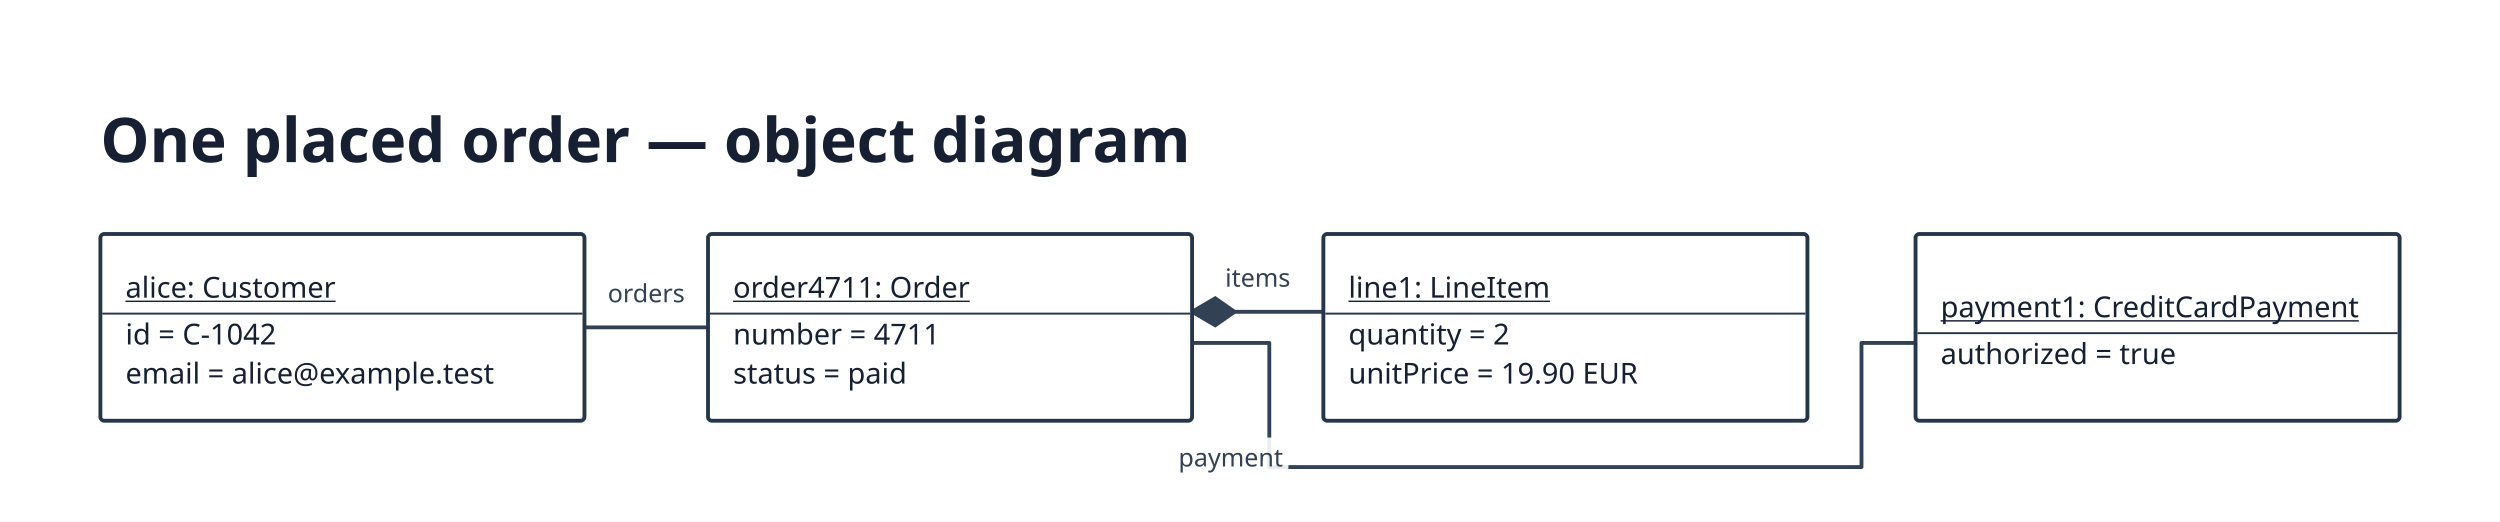
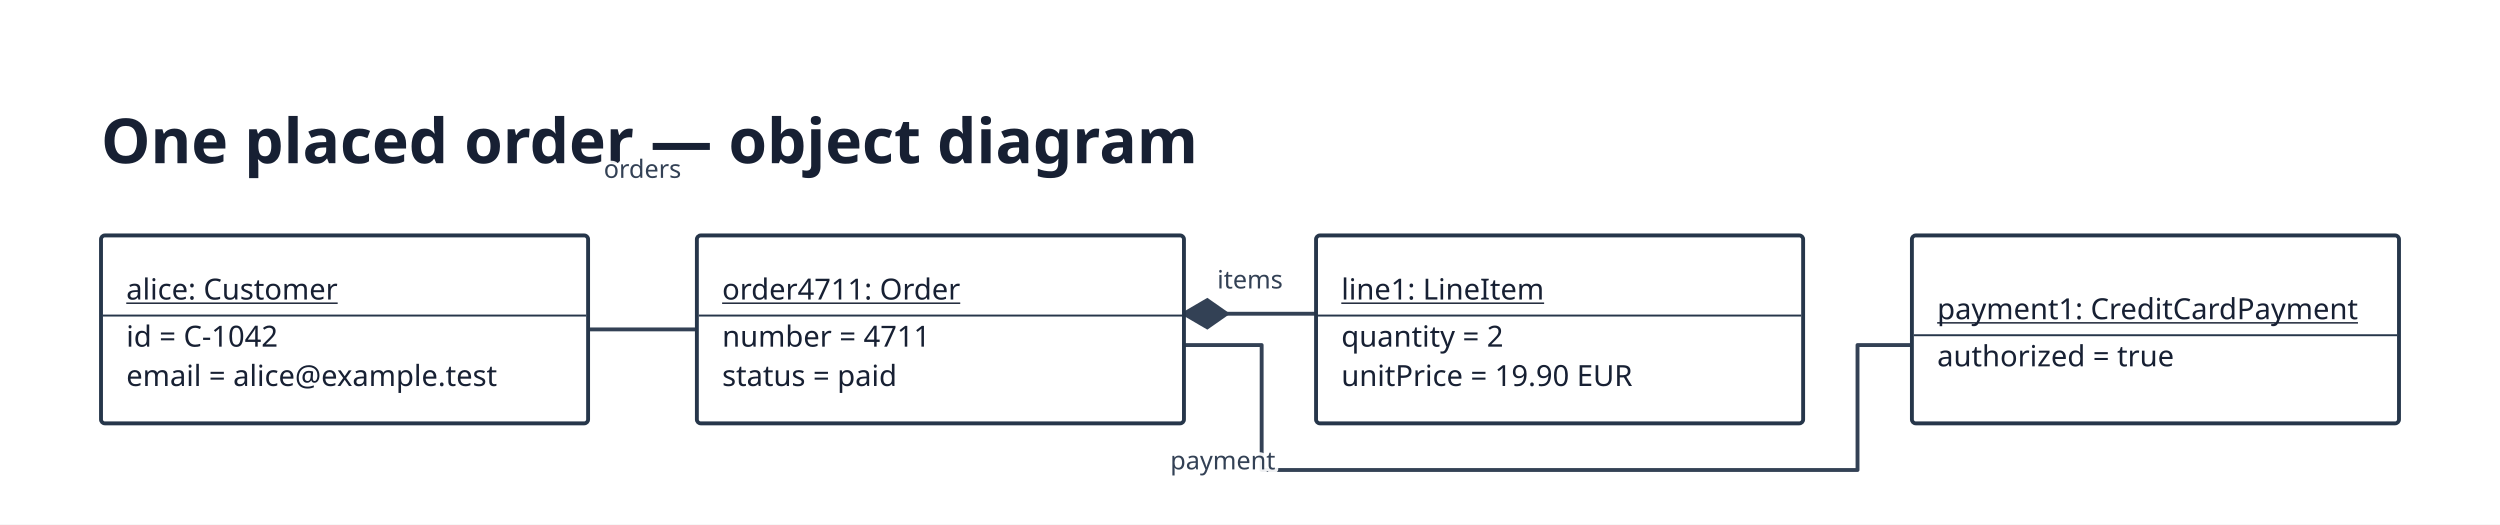
- <svg xmlns="http://www.w3.org/2000/svg" width="1295" height="270" viewBox="0 0 1295 270" role="img" aria-label="uml-object-example">
+ <svg xmlns="http://www.w3.org/2000/svg" width="1287" height="270" viewBox="0 0 1287 270" role="img" aria-label="uml-object-example">
  <rect width="100%" height="100%" fill="#ffffff" />
  <g id="boundaries" />
  <g id="corridor-dividers" />
  <g id="lines">
    <g data-line="alice-order">
-       <polyline points="302.75,169.575 366.75,169.575" fill="none" stroke="#334155" stroke-width="2" stroke-linejoin="round" stroke-linecap="round" />
+       <polyline points="302.75,169.575 358.75,169.575" fill="none" stroke="#334155" stroke-width="2" stroke-linejoin="round" stroke-linecap="round" />
    </g>
    <g data-line="order-line">
-       <polyline points="617.5,161.512 685.5,161.512" fill="none" stroke="#334155" stroke-width="2" stroke-linejoin="round" stroke-linecap="round" />
-       <polygon points="617.5,161.512 629.5,154.512 639.5,161.512 629.5,168.512" fill="#334155" stroke="#334155" stroke-width="2" />
+       <polyline points="609.5,161.512 677.5,161.512" fill="none" stroke="#334155" stroke-width="2" stroke-linejoin="round" stroke-linecap="round" />
+       <polygon points="609.5,161.512 621.5,154.512 631.5,161.512 621.5,168.512" fill="#334155" stroke="#334155" stroke-width="2" />
    </g>
    <g data-line="order-payment">
-       <polyline points="617.5,177.637 657.5,177.637 657.5,241.95 964.25,241.95 964.25,177.637 992.25,177.637" fill="none" stroke="#334155" stroke-width="2" stroke-linejoin="round" stroke-linecap="round" />
+       <polyline points="609.5,177.637 649.5,177.637 649.5,241.95 956.25,241.95 956.25,177.637 984.25,177.637" fill="none" stroke="#334155" stroke-width="2" stroke-linejoin="round" stroke-linecap="round" />
    </g>
  </g>
  <g id="objects">
    <rect x="52" y="121.2" width="250.75" height="96.75" rx="2" fill="#ffffff" stroke="#26364a" stroke-width="2" />
-     <rect x="366.75" y="121.2" width="250.75" height="96.75" rx="2" fill="#ffffff" stroke="#26364a" stroke-width="2" />
-     <rect x="685.5" y="121.2" width="250.75" height="96.75" rx="2" fill="#ffffff" stroke="#26364a" stroke-width="2" />
-     <rect x="992.25" y="121.2" width="250.75" height="96.75" rx="2" fill="#ffffff" stroke="#26364a" stroke-width="2" />
+     <rect x="358.75" y="121.2" width="250.75" height="96.75" rx="2" fill="#ffffff" stroke="#26364a" stroke-width="2" />
+     <rect x="677.5" y="121.2" width="250.75" height="96.75" rx="2" fill="#ffffff" stroke="#26364a" stroke-width="2" />
+     <rect x="984.25" y="121.2" width="250.75" height="96.75" rx="2" fill="#ffffff" stroke="#26364a" stroke-width="2" />
  </g>
  <g id="ports" />
  <g id="text">
    <text x="52" y="84" text-anchor="start" fill="#172033" font-family="ui-rounded, 'Comic Sans MS', sans-serif" font-size="32" font-weight="700">One placed order — object diagram</text>
    <text x="65" y="154.2" text-anchor="start" fill="#172033" font-family="ui-rounded, 'Comic Sans MS', sans-serif" font-size="15" font-weight="450" text-decoration="underline">alice: Customer</text>
    <path d="M 53 162.45 H 301.75" stroke="#26364a" stroke-width="1" />
    <text x="65" y="178.45" text-anchor="start" fill="#172033" font-family="ui-rounded, 'Comic Sans MS', sans-serif" font-size="15" font-weight="450">id = C-1042</text>
    <text x="65" y="198.7" text-anchor="start" fill="#172033" font-family="ui-rounded, 'Comic Sans MS', sans-serif" font-size="15" font-weight="450">email = alice@example.test</text>
-     <text x="379.75" y="154.2" text-anchor="start" fill="#172033" font-family="ui-rounded, 'Comic Sans MS', sans-serif" font-size="15" font-weight="450" text-decoration="underline">order4711: Order</text>
-     <path d="M 367.75 162.45 H 616.5" stroke="#26364a" stroke-width="1" />
-     <text x="379.75" y="178.45" text-anchor="start" fill="#172033" font-family="ui-rounded, 'Comic Sans MS', sans-serif" font-size="15" font-weight="450">number = 4711</text>
-     <text x="379.75" y="198.7" text-anchor="start" fill="#172033" font-family="ui-rounded, 'Comic Sans MS', sans-serif" font-size="15" font-weight="450">status = paid</text>
-     <text x="698.5" y="154.2" text-anchor="start" fill="#172033" font-family="ui-rounded, 'Comic Sans MS', sans-serif" font-size="15" font-weight="450" text-decoration="underline">line1: LineItem</text>
-     <path d="M 686.5 162.45 H 935.25" stroke="#26364a" stroke-width="1" />
-     <text x="698.5" y="178.45" text-anchor="start" fill="#172033" font-family="ui-rounded, 'Comic Sans MS', sans-serif" font-size="15" font-weight="450">quantity = 2</text>
-     <text x="698.5" y="198.7" text-anchor="start" fill="#172033" font-family="ui-rounded, 'Comic Sans MS', sans-serif" font-size="15" font-weight="450">unitPrice = 19.90 EUR</text>
-     <text x="1005.25" y="164.325" text-anchor="start" fill="#172033" font-family="ui-rounded, 'Comic Sans MS', sans-serif" font-size="15" font-weight="450" text-decoration="underline">payment1: CreditCardPayment</text>
-     <path d="M 993.25 172.575 H 1242" stroke="#26364a" stroke-width="1" />
-     <text x="1005.25" y="188.575" text-anchor="start" fill="#172033" font-family="ui-rounded, 'Comic Sans MS', sans-serif" font-size="15" font-weight="450">authorized = true</text>
-     <g>
-       <rect x="308.55" y="141.575" width="52.4" height="20" rx="4" fill="#ffffff" fill-opacity=".9" />
-       <text x="334.75" y="156.575" text-anchor="middle" font-family="ui-rounded, sans-serif" font-size="13" fill="#334155">orders</text>
+     <text x="371.75" y="154.2" text-anchor="start" fill="#172033" font-family="ui-rounded, 'Comic Sans MS', sans-serif" font-size="15" font-weight="450" text-decoration="underline">order4711: Order</text>
+     <path d="M 359.75 162.45 H 608.5" stroke="#26364a" stroke-width="1" />
+     <text x="371.75" y="178.45" text-anchor="start" fill="#172033" font-family="ui-rounded, 'Comic Sans MS', sans-serif" font-size="15" font-weight="450">number = 4711</text>
+     <text x="371.75" y="198.7" text-anchor="start" fill="#172033" font-family="ui-rounded, 'Comic Sans MS', sans-serif" font-size="15" font-weight="450">status = paid</text>
+     <text x="690.5" y="154.2" text-anchor="start" fill="#172033" font-family="ui-rounded, 'Comic Sans MS', sans-serif" font-size="15" font-weight="450" text-decoration="underline">line1: LineItem</text>
+     <path d="M 678.5 162.45 H 927.25" stroke="#26364a" stroke-width="1" />
+     <text x="690.5" y="178.45" text-anchor="start" fill="#172033" font-family="ui-rounded, 'Comic Sans MS', sans-serif" font-size="15" font-weight="450">quantity = 2</text>
+     <text x="690.5" y="198.7" text-anchor="start" fill="#172033" font-family="ui-rounded, 'Comic Sans MS', sans-serif" font-size="15" font-weight="450">unitPrice = 19.90 EUR</text>
+     <text x="997.25" y="164.325" text-anchor="start" fill="#172033" font-family="ui-rounded, 'Comic Sans MS', sans-serif" font-size="15" font-weight="450" text-decoration="underline">payment1: CreditCardPayment</text>
+     <path d="M 985.25 172.575 H 1234" stroke="#26364a" stroke-width="1" />
+     <text x="997.25" y="188.575" text-anchor="start" fill="#172033" font-family="ui-rounded, 'Comic Sans MS', sans-serif" font-size="15" font-weight="450">authorized = true</text>
+     <g data-line-label="alice-order">
+       <text x="330.75" y="91.575" text-anchor="middle" font-family="ui-rounded, sans-serif" font-size="13" fill="#334155" stroke="#ffffff" stroke-opacity=".92" stroke-width="3.5" stroke-linejoin="round" paint-order="stroke fill">orders</text>
    </g>
-     <g>
-       <rect x="629" y="133.512" width="45" height="20" rx="4" fill="#ffffff" fill-opacity=".9" />
-       <text x="651.5" y="148.512" text-anchor="middle" font-family="ui-rounded, sans-serif" font-size="13" fill="#334155">items</text>
+     <g data-line-label="order-line">
+       <text x="643.5" y="148.512" text-anchor="middle" font-family="ui-rounded, sans-serif" font-size="13" fill="#334155" stroke="#ffffff" stroke-opacity=".92" stroke-width="3.5" stroke-linejoin="round" paint-order="stroke fill">items</text>
    </g>
-     <g>
-       <rect x="607.6" y="226.637" width="59.8" height="20" rx="4" fill="#ffffff" fill-opacity=".9" />
-       <text x="637.5" y="241.637" text-anchor="middle" font-family="ui-rounded, sans-serif" font-size="13" fill="#334155">payment</text>
+     <g data-line-label="order-payment">
+       <text x="629.5" y="241.637" text-anchor="middle" font-family="ui-rounded, sans-serif" font-size="13" fill="#334155" stroke="#ffffff" stroke-opacity=".92" stroke-width="3.5" stroke-linejoin="round" paint-order="stroke fill">payment</text>
    </g>
  </g>
</svg>
